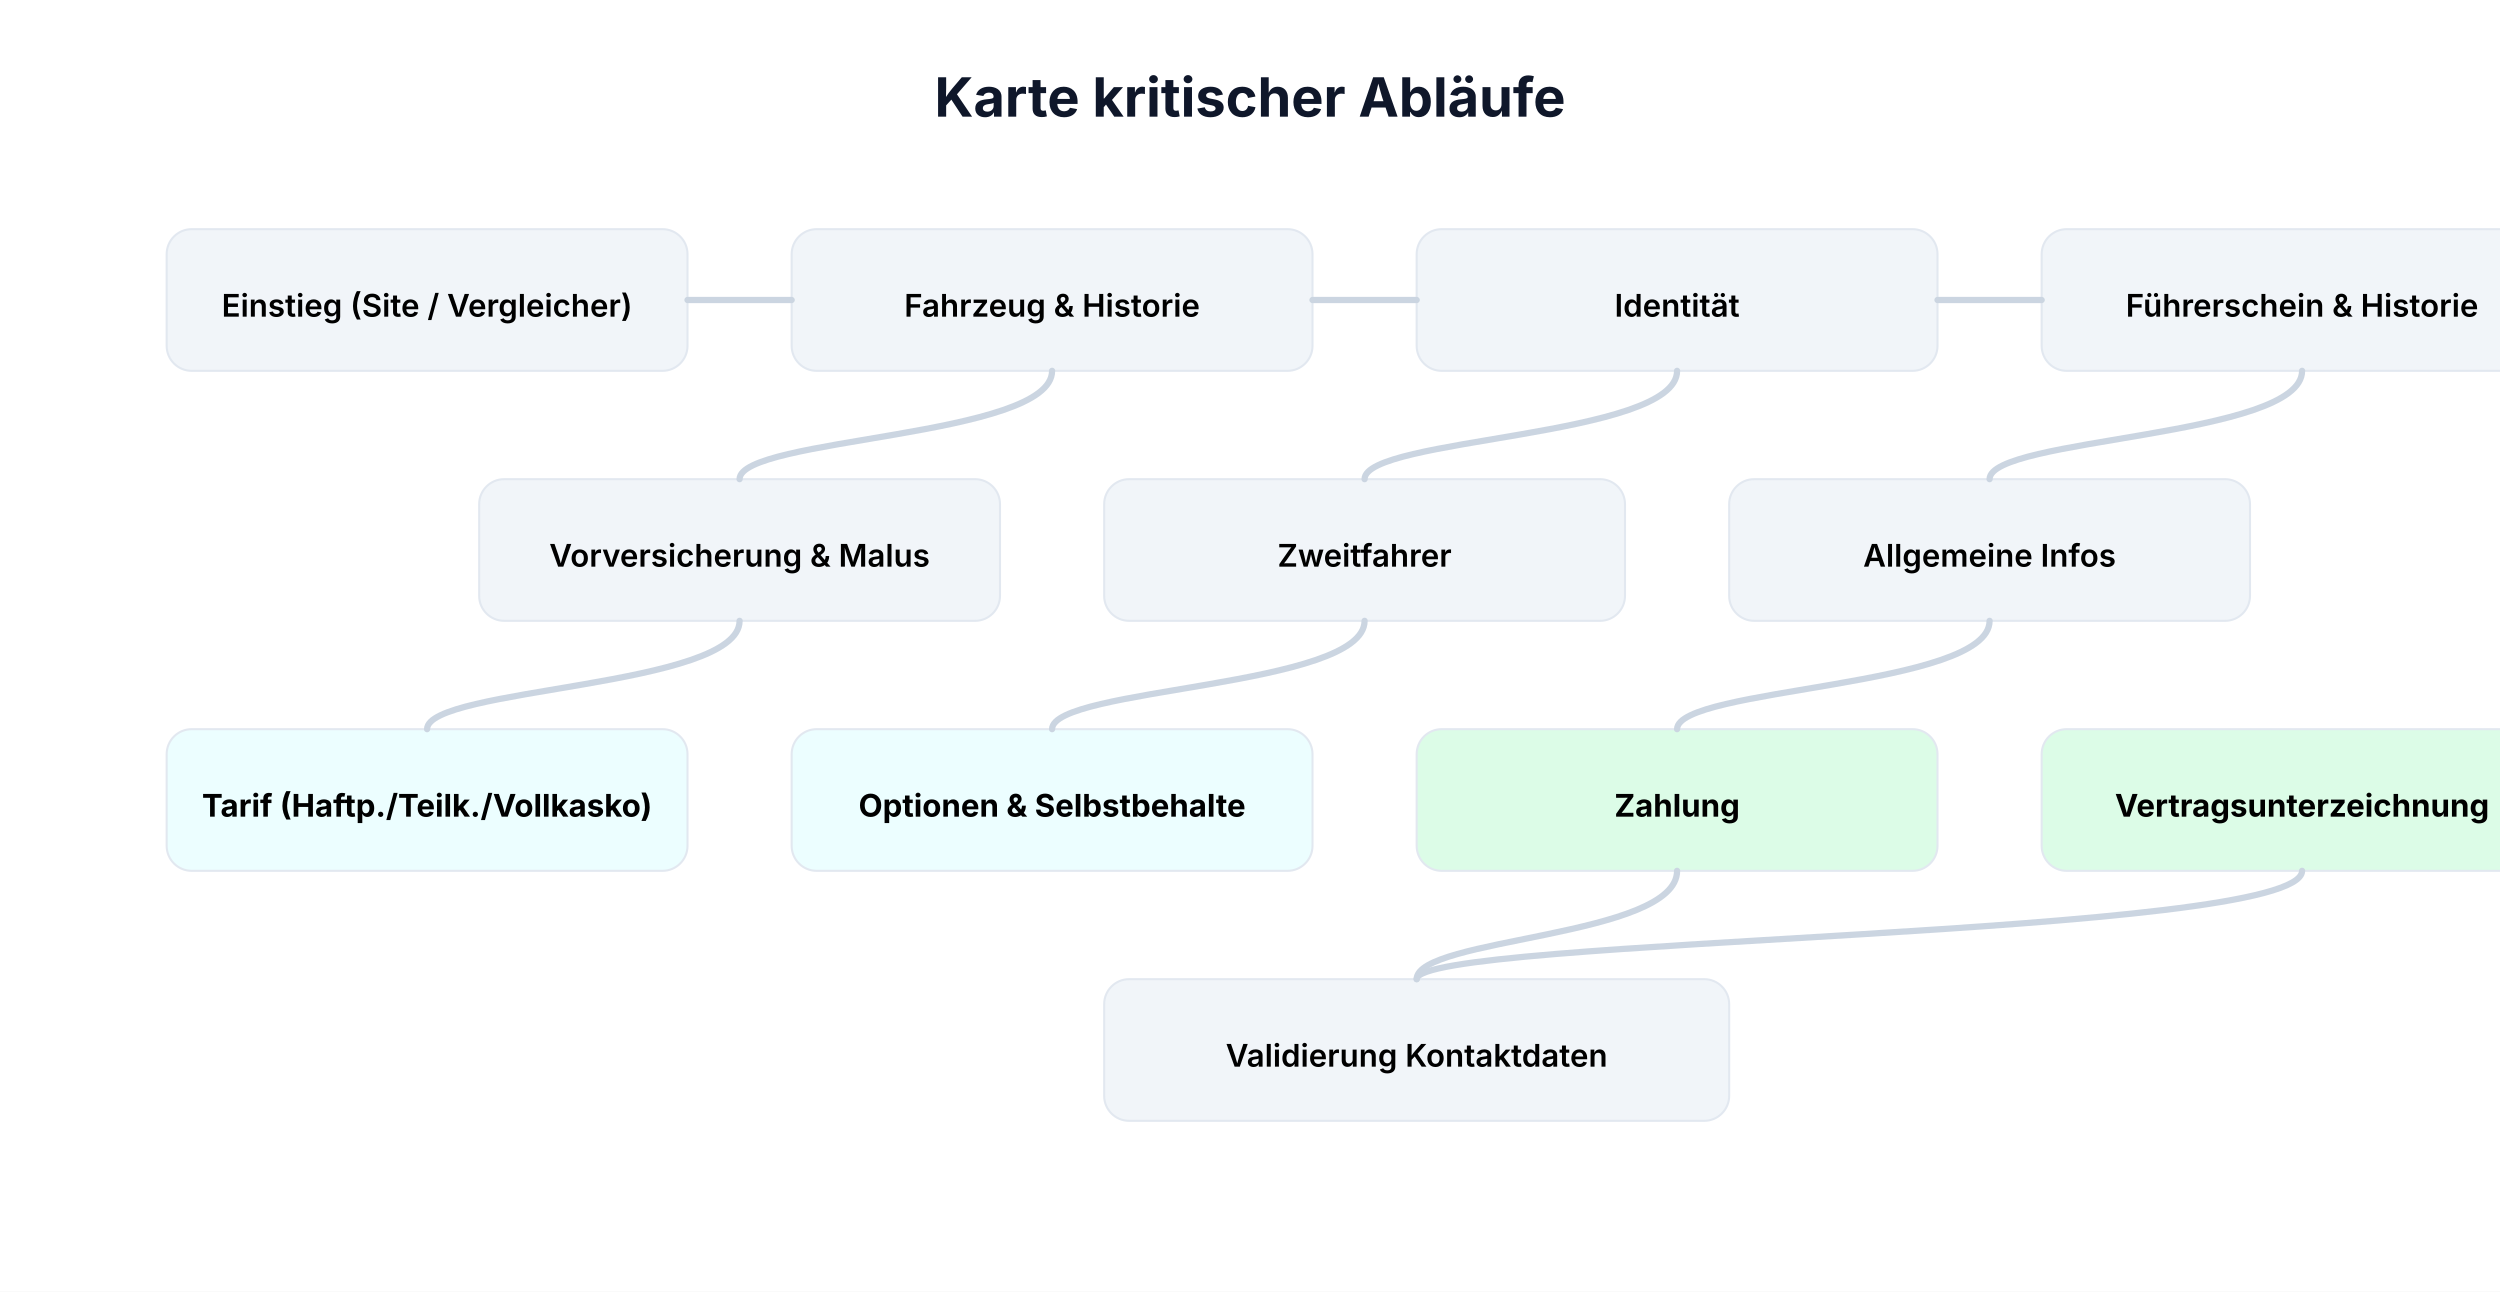
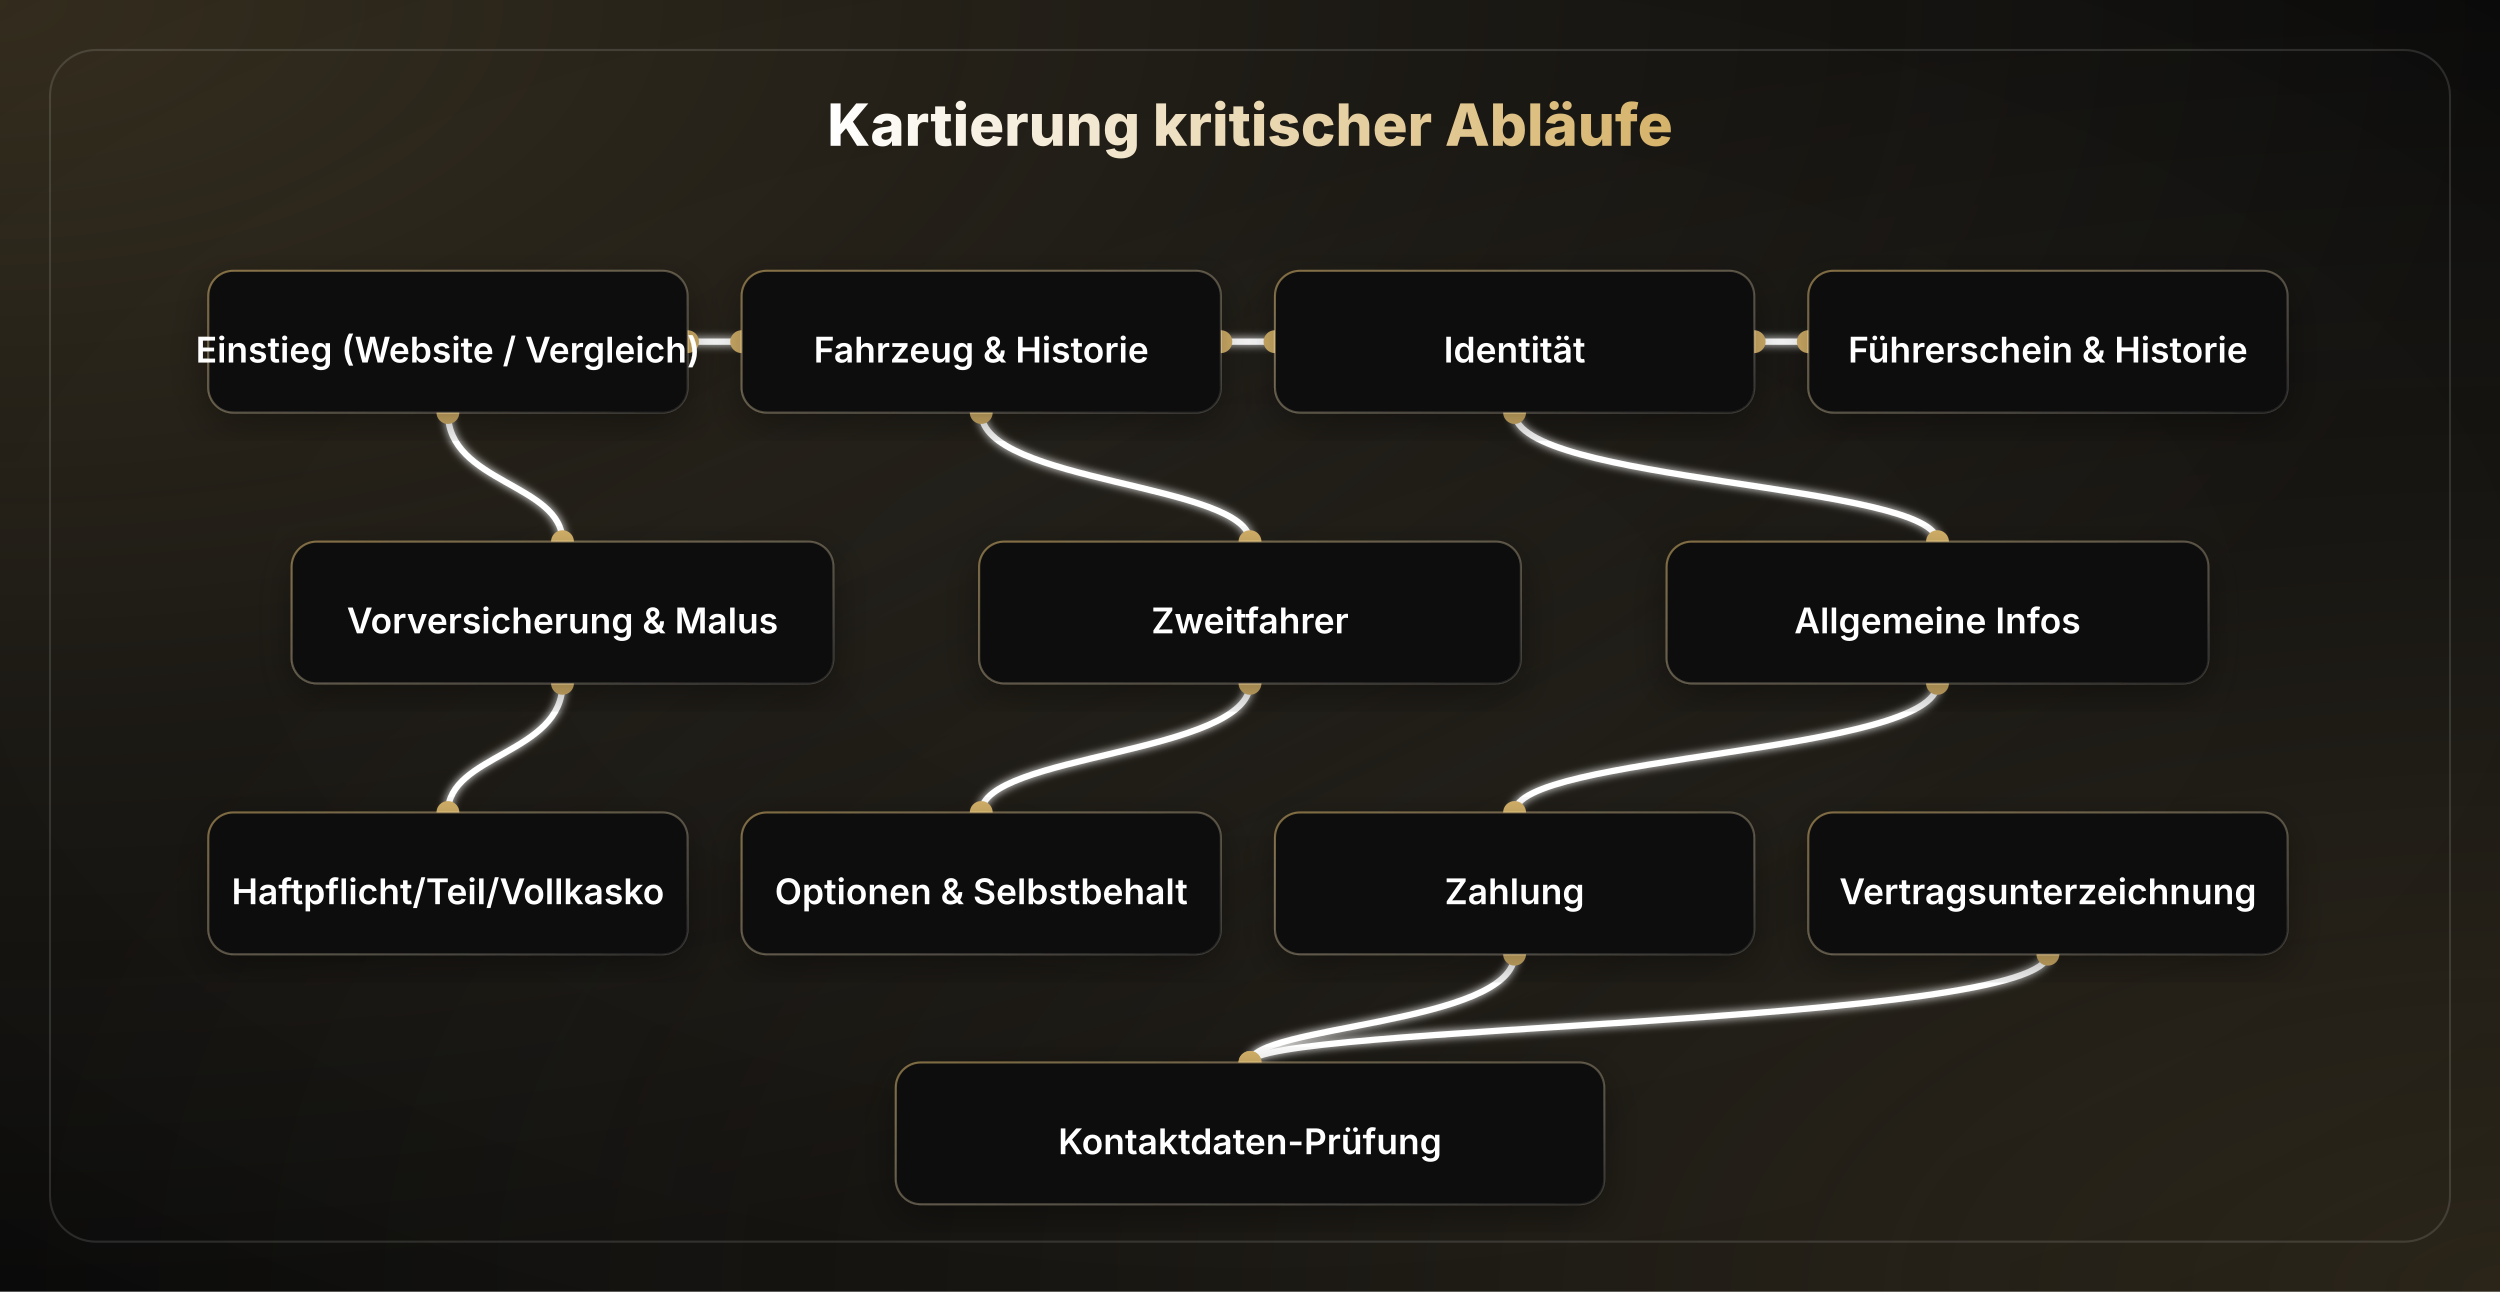
- <svg xmlns="http://www.w3.org/2000/svg" width="1200" height="620" viewBox="0 0 1200 620">
-   <rect width="1200" height="620" fill="#ffffff" />
-   <g font-family="Inter, system-ui, -apple-system, Segoe UI, Roboto, Arial" fill="#0f172a">
-     <text x="600" y="56" font-size="26" font-weight="700" text-anchor="middle">Karte kritischer Abläufe</text>
+ <svg xmlns="http://www.w3.org/2000/svg" role="img" width="1200" height="620" viewBox="0 0 1200 620">
+   <defs>
+     <radialGradient id="bgSoft" cx="50%" cy="48%" r="80%">
+       <stop offset="0" stop-color="#121212" />
+       <stop offset="0.7" stop-color="#0D0D0D" />
+       <stop offset="1" stop-color="#080808" />
+     </radialGradient>
+     <radialGradient id="cornerGoldTL" cx="0" cy="0" r="1">
+       <stop offset="0" stop-color="#D6B36A" stop-opacity=".20" />
+       <stop offset=".55" stop-color="#D6B36A" stop-opacity=".07" />
+       <stop offset="1" stop-color="#D6B36A" stop-opacity="0" />
+     </radialGradient>
+     <radialGradient id="cornerGoldBR" cx="1" cy="1" r="1">
+       <stop offset="0" stop-color="#D6B36A" stop-opacity=".16" />
+       <stop offset=".6" stop-color="#D6B36A" stop-opacity=".05" />
+       <stop offset="1" stop-color="#D6B36A" stop-opacity="0" />
+     </radialGradient>
+     <linearGradient id="goldStroke" x1="0" y1="0" x2="1" y2="1">
+       <stop offset="0" stop-color="#D6B36A" stop-opacity=".55" />
+       <stop offset="1" stop-color="#FFFFFF" stop-opacity=".08" />
+     </linearGradient>
+     <filter id="cardShadow" x="-20%" y="-20%" width="140%" height="140%">
+       <feDropShadow dx="0" dy="6" stdDeviation="10" flood-color="#000" flood-opacity=".35" />
+     </filter>
+     <filter id="glowWhite" x="-40%" y="-40%" width="180%" height="180%">
+       <feGaussianBlur stdDeviation="2" result="b1" />
+       <feMerge>
+         <feMergeNode in="b1" />
+         <feMergeNode in="SourceGraphic" />
+       </feMerge>
+     </filter>
+     <linearGradient id="titleGrad" x1="0" y1="0" x2="1" y2="0">
+       <stop offset="0" stop-color="#FFFFFF" />
+       <stop offset="1" stop-color="#D6B36A" />
+     </linearGradient>
+   </defs>
+   <rect width="1200" height="620" fill="url(#bgSoft)" />
+   <rect width="1200" height="620" fill="url(#cornerGoldTL)" />
+   <rect width="1200" height="620" fill="url(#cornerGoldBR)" />
+   <rect x="24" y="24" width="1152" height="572" rx="22" fill="none" stroke="#FFFFFF20" />
+   <g font-family="Inter, system-ui, -apple-system, Segoe UI, Roboto, Arial">
+     <text x="600" y="70" font-size="28" font-weight="800" text-anchor="middle" fill="url(#titleGrad)">
+       Kartierung kritischer Abläufe
+     </text>
  </g>
-   <g transform="translate(80,110)" font-family="Inter, system-ui, -apple-system, Segoe UI, Roboto, Arial">
-     <g>
-       <rect x="0" y="0" width="250" height="68" rx="12" fill="#f1f5f9" stroke="#e2e8f0" />
-       <text x="125" y="42" text-anchor="middle" font-size="15" font-weight="600">Einstieg (Site / Vergleicher)</text>
-       <rect x="300" y="0" width="250" height="68" rx="12" fill="#f1f5f9" stroke="#e2e8f0" />
-       <text x="425" y="42" text-anchor="middle" font-size="15" font-weight="600">Fahrzeug &amp; Historie</text>
-       <rect x="600" y="0" width="250" height="68" rx="12" fill="#f1f5f9" stroke="#e2e8f0" />
-       <text x="725" y="42" text-anchor="middle" font-size="15" font-weight="600">Identität</text>
-       <rect x="900" y="0" width="250" height="68" rx="12" fill="#f1f5f9" stroke="#e2e8f0" />
-       <text x="1025" y="42" text-anchor="middle" font-size="15" font-weight="600">Führerschein &amp; Historie</text>
+   <g transform="translate(80,130)" font-family="Inter, system-ui, -apple-system, Segoe UI, Roboto, Arial">
+     <g stroke="#FFFFFF" stroke-width="3" fill="none" stroke-linecap="round" filter="url(#glowWhite)">
+       <path d="M250,34 H276" />
+       <path d="M506,34 H532" />
+       <path d="M762,34 H788" />
+       <path d="M135,68 C135,102 190,102 190,130" />
+       <path d="M391,68 C391,102 520,102 520,130" />
+       <path d="M647,68 C647,102 850,102 850,130" />
+       <path d="M190,198 C190,232 135,232 135,260" />
+       <path d="M520,198 C520,232 391,232 391,260" />
+       <path d="M850,198 C850,232 647,232 647,260" />
+       <path d="M647,328 C647,362 520,362 520,380" />
+       <path d="M903,328 C903,362 520,362 520,380" />
    </g>
-     <g transform="translate(0,120)">
-       <rect x="150" y="0" width="250" height="68" rx="12" fill="#f1f5f9" stroke="#e2e8f0" />
-       <text x="275" y="42" text-anchor="middle" font-size="15" font-weight="600">Vorversicherung &amp; Malus</text>
-       <rect x="450" y="0" width="250" height="68" rx="12" fill="#f1f5f9" stroke="#e2e8f0" />
-       <text x="575" y="42" text-anchor="middle" font-size="15" font-weight="600">Zweitfahrer</text>
-       <rect x="750" y="0" width="250" height="68" rx="12" fill="#f1f5f9" stroke="#e2e8f0" />
-       <text x="875" y="42" text-anchor="middle" font-size="15" font-weight="600">Allgemeine Infos</text>
+     <g fill="#D6B36A">
+       <circle cx="250" cy="34" r="5.5" />
+       <circle cx="276" cy="34" r="5.5" />
+       <circle cx="506" cy="34" r="5.5" />
+       <circle cx="532" cy="34" r="5.5" />
+       <circle cx="762" cy="34" r="5.5" />
+       <circle cx="788" cy="34" r="5.5" />
+       <circle cx="135" cy="68" r="5.5" />
+       <circle cx="190" cy="130" r="5.5" />
+       <circle cx="391" cy="68" r="5.5" />
+       <circle cx="520" cy="130" r="5.5" />
+       <circle cx="647" cy="68" r="5.5" />
+       <circle cx="850" cy="130" r="5.5" />
+       <circle cx="190" cy="198" r="5.5" />
+       <circle cx="135" cy="260" r="5.5" />
+       <circle cx="520" cy="198" r="5.5" />
+       <circle cx="391" cy="260" r="5.5" />
+       <circle cx="850" cy="198" r="5.5" />
+       <circle cx="647" cy="260" r="5.5" />
+       <circle cx="647" cy="328" r="5.5" />
+       <circle cx="520" cy="380" r="5.5" />
+       <circle cx="903" cy="328" r="5.5" />
+       <circle cx="520" cy="380" r="5.5" />
    </g>
-     <g transform="translate(0,240)">
-       <rect x="0" y="0" width="250" height="68" rx="12" fill="#ecfeff" stroke="#e2e8f0" />
-       <text x="125" y="42" text-anchor="middle" font-size="15" font-weight="700">Tarif (Haftp./Teilk./Vollkasko)</text>
-       <rect x="300" y="0" width="250" height="68" rx="12" fill="#ecfeff" stroke="#e2e8f0" />
-       <text x="425" y="42" text-anchor="middle" font-size="15" font-weight="700">Optionen &amp; Selbstbehalte</text>
-       <rect x="600" y="0" width="250" height="68" rx="12" fill="#dcfce7" stroke="#e2e8f0" />
-       <text x="725" y="42" text-anchor="middle" font-size="15" font-weight="700">Zahlung</text>
-       <rect x="900" y="0" width="250" height="68" rx="12" fill="#dcfce7" stroke="#e2e8f0" />
-       <text x="1025" y="42" text-anchor="middle" font-size="15" font-weight="700">Vertragsunterzeichnung</text>
-     </g>
-     <g transform="translate(0,360)">
-       <rect x="450" y="0" width="300" height="68" rx="12" fill="#f1f5f9" stroke="#e2e8f0" />
-       <text x="600" y="42" text-anchor="middle" font-size="15" font-weight="600">Validierung Kontaktdaten</text>
-     </g>
-     <g stroke="#cbd5e1" stroke-width="3" fill="none" stroke-linecap="round">
-       <path d="M250,34 H300" />
-       <path d="M550,34 H600" />
-       <path d="M850,34 H900" />
-       <path d="M425,68 C425,100 275,100 275,120" />
-       <path d="M725,68 C725,100 575,100 575,120" />
-       <path d="M1025,68 C1025,100 875,100 875,120" />
-       <path d="M275,188 C275,220 125,220 125,240" />
-       <path d="M575,188 C575,220 425,220 425,240" />
-       <path d="M875,188 C875,220 725,220 725,240" />
-       <path d="M725,308 C725,340 600,340 600,360" />
-       <path d="M1025,308 C1025,340 600,340 600,360" />
+     <g font-weight="600" font-size="17" fill="#FFFFFF">
+       <g filter="url(#cardShadow)">
+         <rect x="20" y="0" width="230" height="68" rx="12" fill="#0B0B0B" stroke="url(#goldStroke)" />
+         <text x="135" y="44" text-anchor="middle">Einstieg (Website / Vergleich)</text>
+       </g>
+       <g filter="url(#cardShadow)">
+         <rect x="276" y="0" width="230" height="68" rx="12" fill="#0B0B0B" stroke="url(#goldStroke)" />
+         <text x="391" y="44" text-anchor="middle">Fahrzeug &amp; Historie</text>
+       </g>
+       <g filter="url(#cardShadow)">
+         <rect x="532" y="0" width="230" height="68" rx="12" fill="#0B0B0B" stroke="url(#goldStroke)" />
+         <text x="647" y="44" text-anchor="middle">Identität</text>
+       </g>
+       <g filter="url(#cardShadow)">
+         <rect x="788" y="0" width="230" height="68" rx="12" fill="#0B0B0B" stroke="url(#goldStroke)" />
+         <text x="903" y="44" text-anchor="middle">Führerschein &amp; Historie</text>
+       </g>
+       <g filter="url(#cardShadow)">
+         <rect x="60" y="130" width="260" height="68" rx="12" fill="#0B0B0B" stroke="url(#goldStroke)" />
+         <text x="190" y="174" text-anchor="middle">Vorversicherung &amp; Malus</text>
+       </g>
+       <g filter="url(#cardShadow)">
+         <rect x="390" y="130" width="260" height="68" rx="12" fill="#0B0B0B" stroke="url(#goldStroke)" />
+         <text x="520" y="174" text-anchor="middle">Zweitfahrer</text>
+       </g>
+       <g filter="url(#cardShadow)">
+         <rect x="720" y="130" width="260" height="68" rx="12" fill="#0B0B0B" stroke="url(#goldStroke)" />
+         <text x="850" y="174" text-anchor="middle">Allgemeine Infos</text>
+       </g>
+       <g filter="url(#cardShadow)">
+         <rect x="20" y="260" width="230" height="68" rx="12" fill="#0B0B0B" stroke="url(#goldStroke)" />
+         <text x="135" y="304" text-anchor="middle">Haftpflicht/Teil/Vollkasko</text>
+       </g>
+       <g filter="url(#cardShadow)">
+         <rect x="276" y="260" width="230" height="68" rx="12" fill="#0B0B0B" stroke="url(#goldStroke)" />
+         <text x="391" y="304" text-anchor="middle">Optionen &amp; Selbstbehalt</text>
+       </g>
+       <g filter="url(#cardShadow)">
+         <rect x="532" y="260" width="230" height="68" rx="12" fill="#0B0B0B" stroke="url(#goldStroke)" />
+         <text x="647" y="304" text-anchor="middle">Zahlung</text>
+       </g>
+       <g filter="url(#cardShadow)">
+         <rect x="788" y="260" width="230" height="68" rx="12" fill="#0B0B0B" stroke="url(#goldStroke)" />
+         <text x="903" y="304" text-anchor="middle">Vertragsunterzeichnung</text>
+       </g>
+       <g filter="url(#cardShadow)">
+         <rect x="350" y="380" width="340" height="68" rx="12" fill="#0B0B0B" stroke="url(#goldStroke)" />
+         <text x="520" y="424" text-anchor="middle">Kontaktdaten-Prüfung</text>
+       </g>
    </g>
  </g>
</svg>
